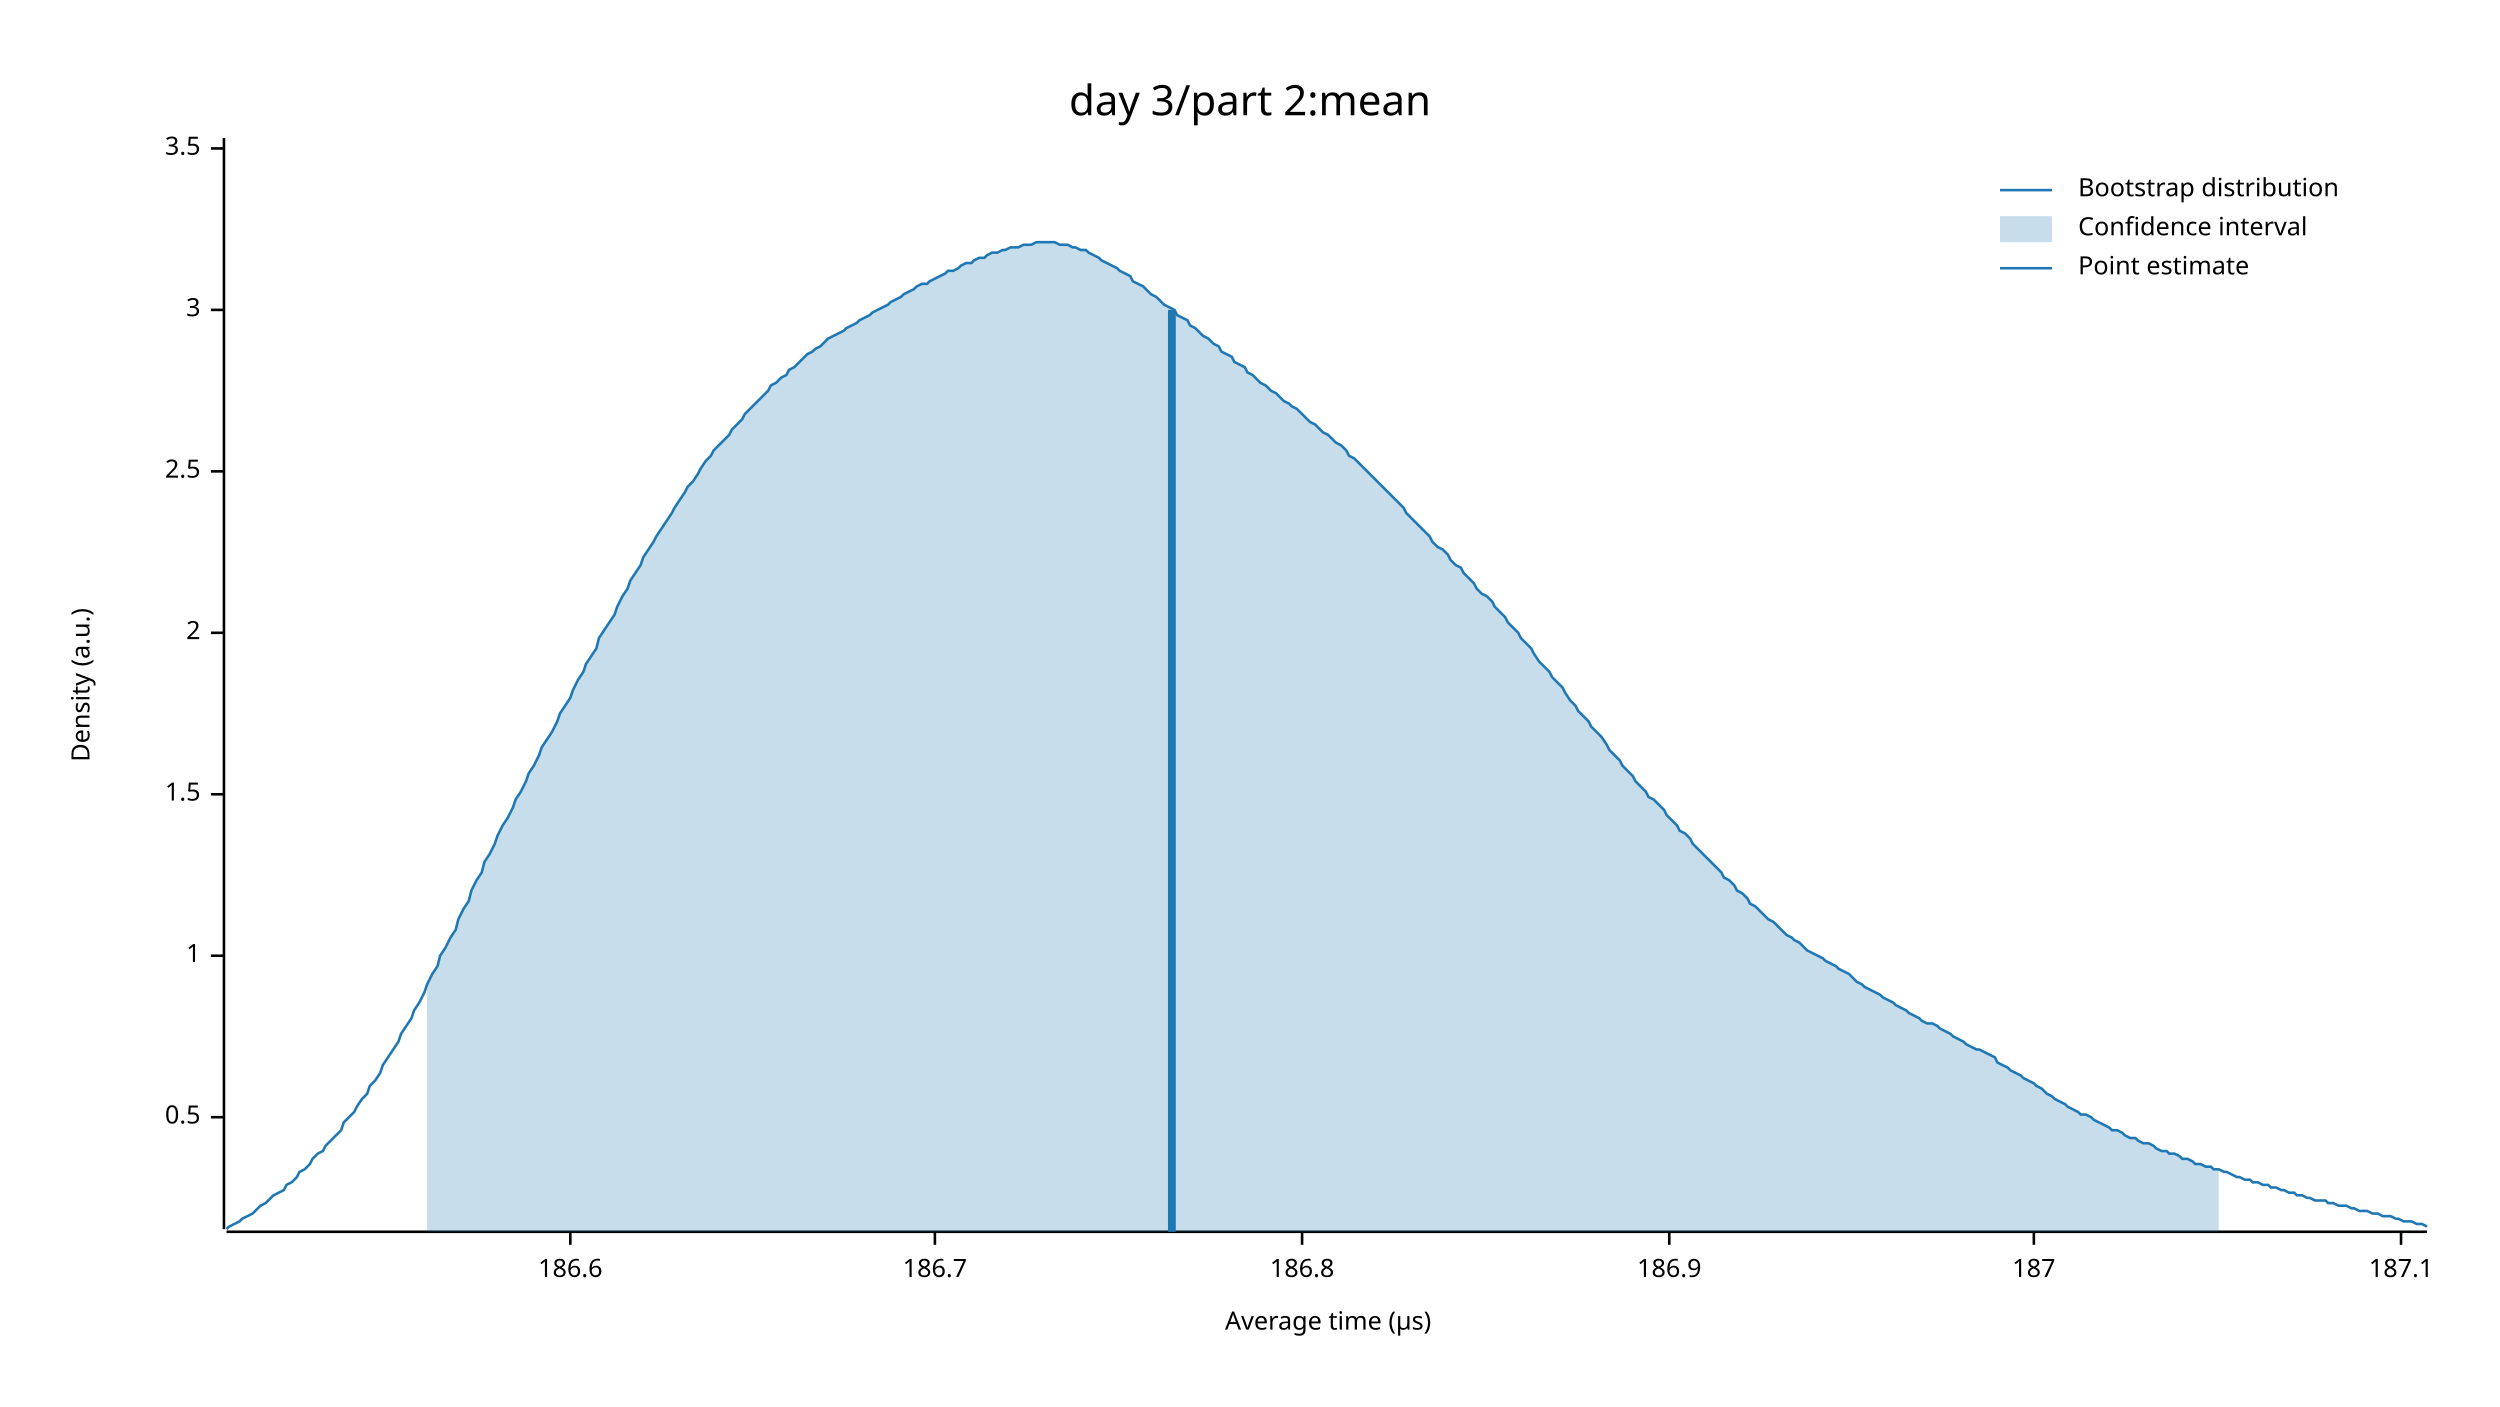
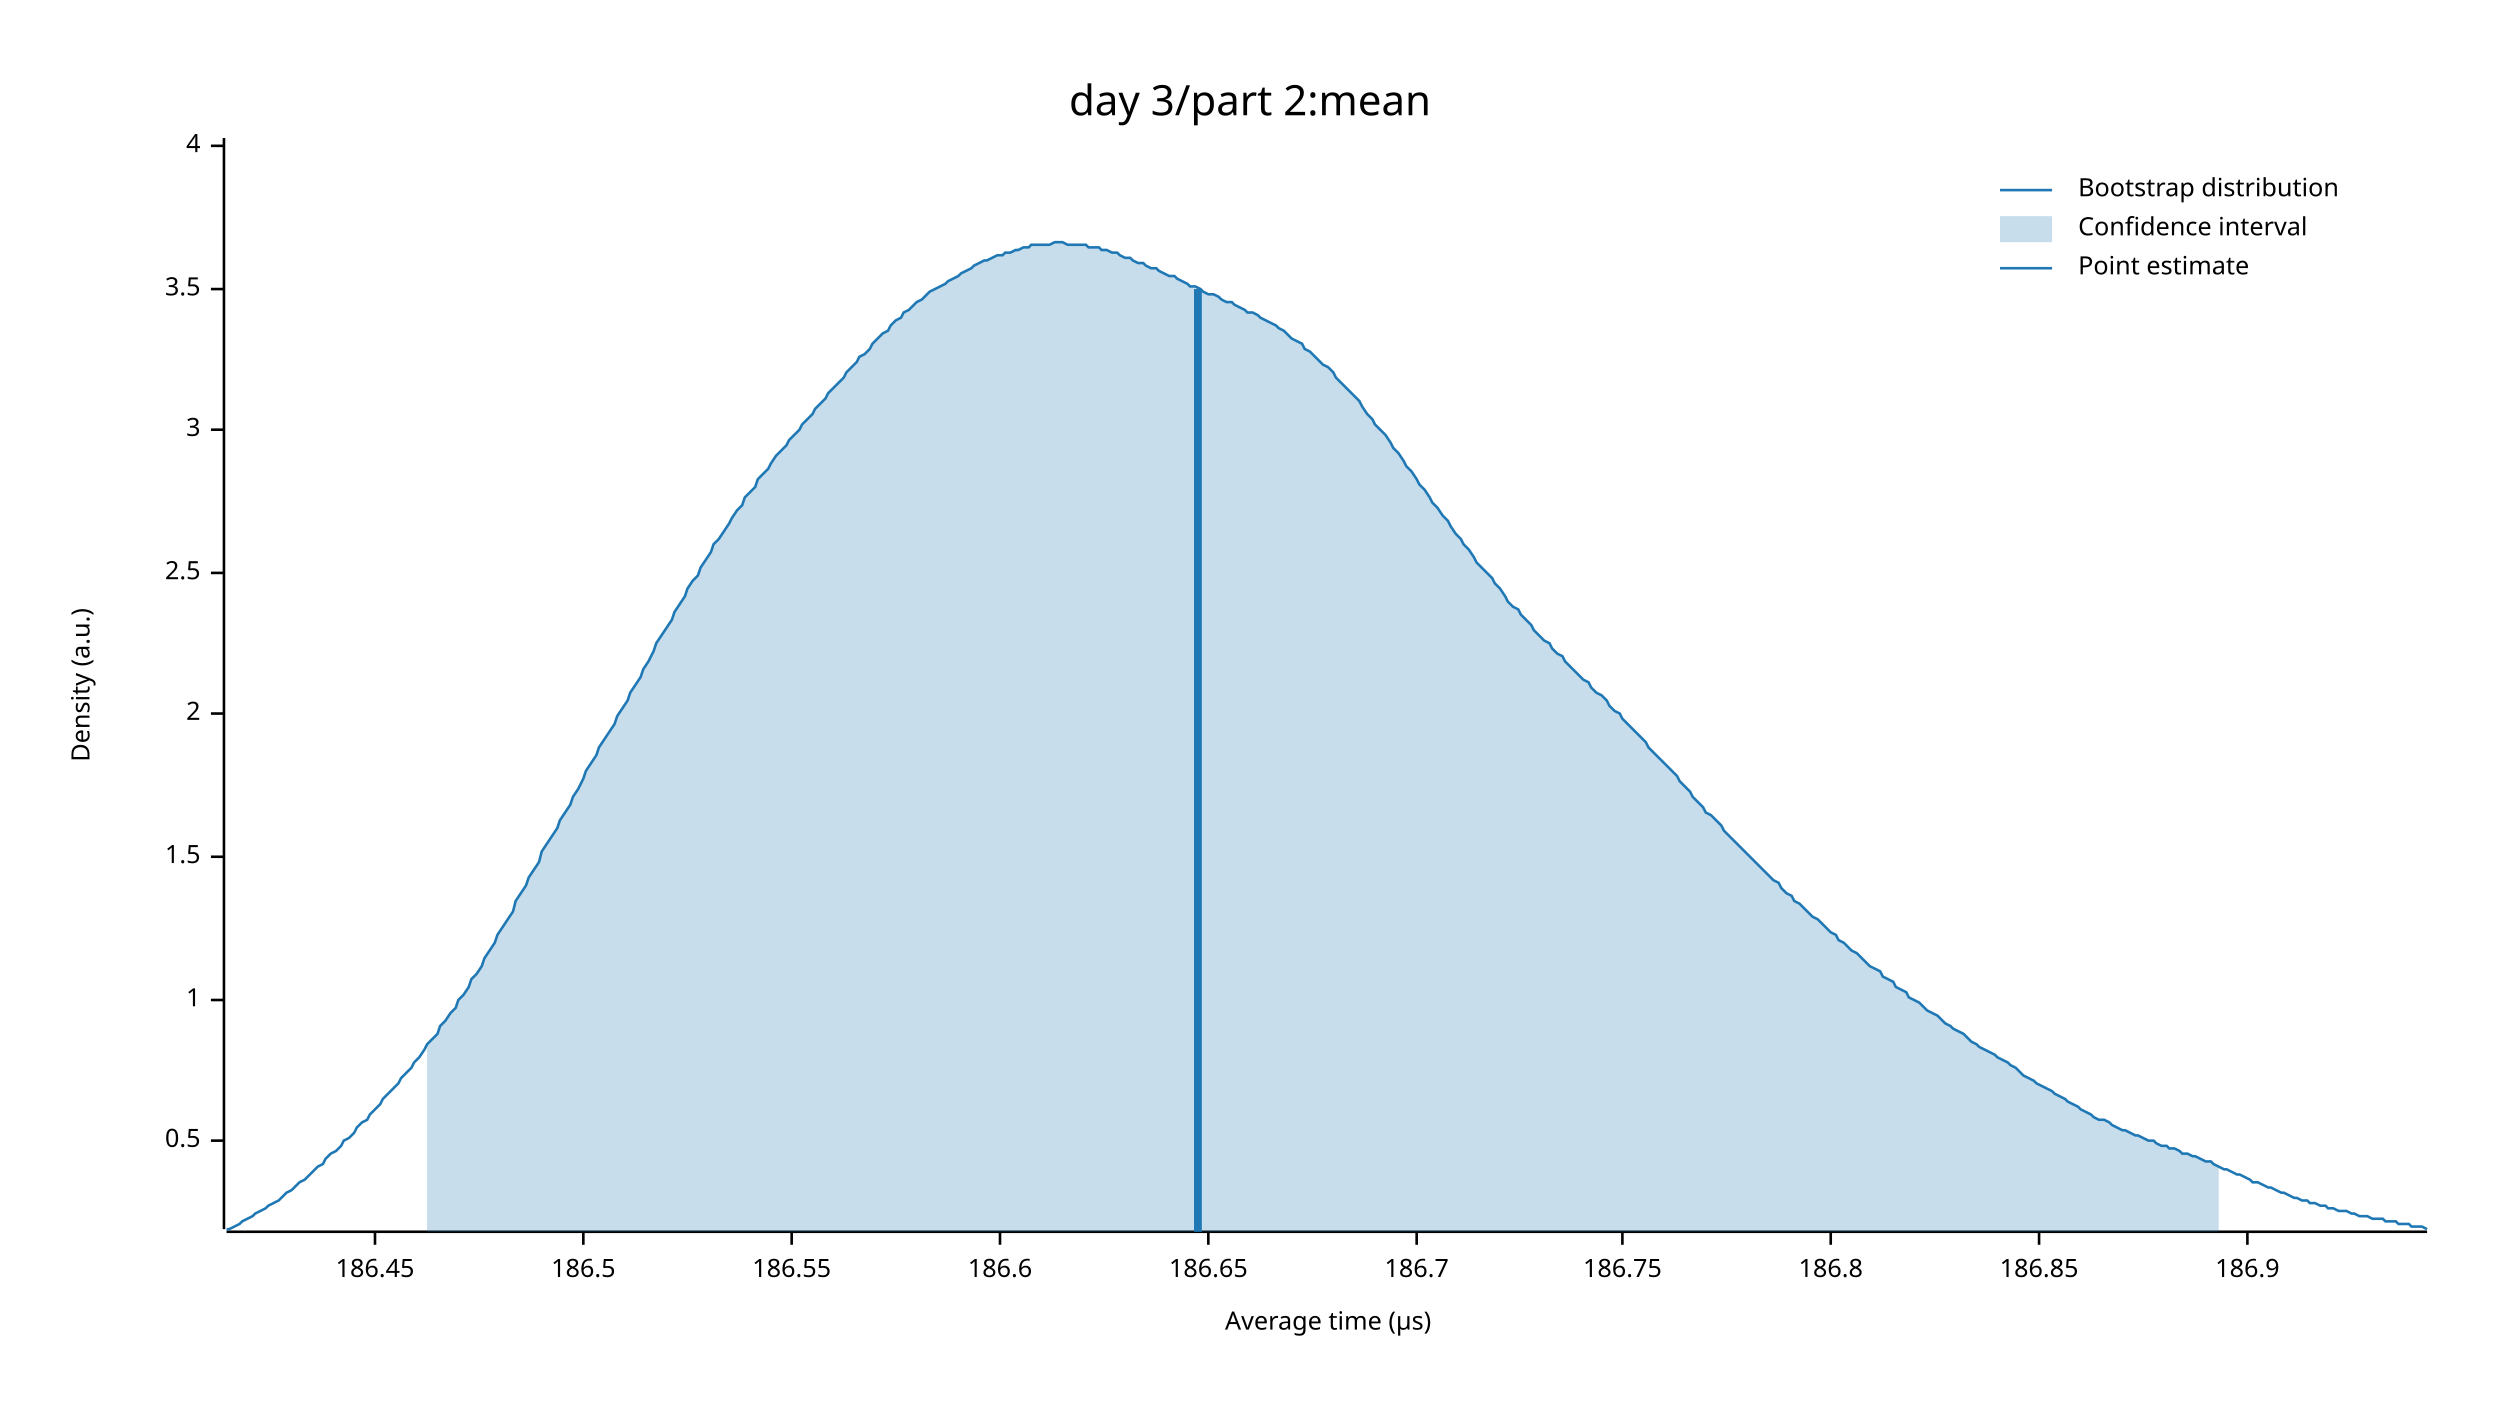
<svg xmlns="http://www.w3.org/2000/svg" width="960" height="540" viewBox="0 0 960 540">
  <text x="480" y="32" dy="0.76em" text-anchor="middle" font-family="sans-serif" font-size="16.129" opacity="1" fill="#000000">
day 3/part 2:mean
</text>
  <text x="27" y="263" dy="0.76em" text-anchor="middle" font-family="sans-serif" font-size="9.677" opacity="1" fill="#000000" transform="rotate(270, 27, 263)">
Density (a.u.)
</text>
  <text x="510" y="513" dy="-0.5ex" text-anchor="middle" font-family="sans-serif" font-size="9.677" opacity="1" fill="#000000">
Average time (µs)
</text>
  <polyline fill="none" opacity="1" stroke="#000000" stroke-width="1" points="86,53 86,472 " />
-   <text x="77" y="429" dy="0.5ex" text-anchor="end" font-family="sans-serif" font-size="9.677" opacity="1" fill="#000000">
+   <text x="77" y="438" dy="0.5ex" text-anchor="end" font-family="sans-serif" font-size="9.677" opacity="1" fill="#000000">
0.5
</text>
-   <polyline fill="none" opacity="1" stroke="#000000" stroke-width="1" points="81,429 86,429 " />
-   <text x="77" y="367" dy="0.5ex" text-anchor="end" font-family="sans-serif" font-size="9.677" opacity="1" fill="#000000">
+   <polyline fill="none" opacity="1" stroke="#000000" stroke-width="1" points="81,438 86,438 " />
+   <text x="77" y="384" dy="0.5ex" text-anchor="end" font-family="sans-serif" font-size="9.677" opacity="1" fill="#000000">
1
</text>
-   <polyline fill="none" opacity="1" stroke="#000000" stroke-width="1" points="81,367 86,367 " />
-   <text x="77" y="305" dy="0.5ex" text-anchor="end" font-family="sans-serif" font-size="9.677" opacity="1" fill="#000000">
+   <polyline fill="none" opacity="1" stroke="#000000" stroke-width="1" points="81,384 86,384 " />
+   <text x="77" y="329" dy="0.5ex" text-anchor="end" font-family="sans-serif" font-size="9.677" opacity="1" fill="#000000">
1.5
</text>
-   <polyline fill="none" opacity="1" stroke="#000000" stroke-width="1" points="81,305 86,305 " />
-   <text x="77" y="243" dy="0.5ex" text-anchor="end" font-family="sans-serif" font-size="9.677" opacity="1" fill="#000000">
+   <polyline fill="none" opacity="1" stroke="#000000" stroke-width="1" points="81,329 86,329 " />
+   <text x="77" y="274" dy="0.5ex" text-anchor="end" font-family="sans-serif" font-size="9.677" opacity="1" fill="#000000">
2
</text>
-   <polyline fill="none" opacity="1" stroke="#000000" stroke-width="1" points="81,243 86,243 " />
-   <text x="77" y="181" dy="0.5ex" text-anchor="end" font-family="sans-serif" font-size="9.677" opacity="1" fill="#000000">
+   <polyline fill="none" opacity="1" stroke="#000000" stroke-width="1" points="81,274 86,274 " />
+   <text x="77" y="220" dy="0.5ex" text-anchor="end" font-family="sans-serif" font-size="9.677" opacity="1" fill="#000000">
2.5
</text>
-   <polyline fill="none" opacity="1" stroke="#000000" stroke-width="1" points="81,181 86,181 " />
-   <text x="77" y="119" dy="0.5ex" text-anchor="end" font-family="sans-serif" font-size="9.677" opacity="1" fill="#000000">
+   <polyline fill="none" opacity="1" stroke="#000000" stroke-width="1" points="81,220 86,220 " />
+   <text x="77" y="165" dy="0.5ex" text-anchor="end" font-family="sans-serif" font-size="9.677" opacity="1" fill="#000000">
3
</text>
-   <polyline fill="none" opacity="1" stroke="#000000" stroke-width="1" points="81,119 86,119 " />
-   <text x="77" y="57" dy="0.5ex" text-anchor="end" font-family="sans-serif" font-size="9.677" opacity="1" fill="#000000">
+   <polyline fill="none" opacity="1" stroke="#000000" stroke-width="1" points="81,165 86,165 " />
+   <text x="77" y="111" dy="0.5ex" text-anchor="end" font-family="sans-serif" font-size="9.677" opacity="1" fill="#000000">
3.5
</text>
-   <polyline fill="none" opacity="1" stroke="#000000" stroke-width="1" points="81,57 86,57 " />
+   <polyline fill="none" opacity="1" stroke="#000000" stroke-width="1" points="81,111 86,111 " />
+   <text x="77" y="56" dy="0.5ex" text-anchor="end" font-family="sans-serif" font-size="9.677" opacity="1" fill="#000000">
+ 4
+ </text>
+   <polyline fill="none" opacity="1" stroke="#000000" stroke-width="1" points="81,56 86,56 " />
  <polyline fill="none" opacity="1" stroke="#000000" stroke-width="1" points="87,473 932,473 " />
-   <text x="219" y="483" dy="0.76em" text-anchor="middle" font-family="sans-serif" font-size="9.677" opacity="1" fill="#000000">
+   <text x="144" y="483" dy="0.76em" text-anchor="middle" font-family="sans-serif" font-size="9.677" opacity="1" fill="#000000">
+ 186.45
+ </text>
+   <polyline fill="none" opacity="1" stroke="#000000" stroke-width="1" points="144,473 144,478 " />
+   <text x="224" y="483" dy="0.76em" text-anchor="middle" font-family="sans-serif" font-size="9.677" opacity="1" fill="#000000">
+ 186.5
+ </text>
+   <polyline fill="none" opacity="1" stroke="#000000" stroke-width="1" points="224,473 224,478 " />
+   <text x="304" y="483" dy="0.76em" text-anchor="middle" font-family="sans-serif" font-size="9.677" opacity="1" fill="#000000">
+ 186.55
+ </text>
+   <polyline fill="none" opacity="1" stroke="#000000" stroke-width="1" points="304,473 304,478 " />
+   <text x="384" y="483" dy="0.76em" text-anchor="middle" font-family="sans-serif" font-size="9.677" opacity="1" fill="#000000">
186.6
</text>
-   <polyline fill="none" opacity="1" stroke="#000000" stroke-width="1" points="219,473 219,478 " />
-   <text x="359" y="483" dy="0.76em" text-anchor="middle" font-family="sans-serif" font-size="9.677" opacity="1" fill="#000000">
+   <polyline fill="none" opacity="1" stroke="#000000" stroke-width="1" points="384,473 384,478 " />
+   <text x="464" y="483" dy="0.76em" text-anchor="middle" font-family="sans-serif" font-size="9.677" opacity="1" fill="#000000">
+ 186.65
+ </text>
+   <polyline fill="none" opacity="1" stroke="#000000" stroke-width="1" points="464,473 464,478 " />
+   <text x="544" y="483" dy="0.76em" text-anchor="middle" font-family="sans-serif" font-size="9.677" opacity="1" fill="#000000">
186.7
</text>
-   <polyline fill="none" opacity="1" stroke="#000000" stroke-width="1" points="359,473 359,478 " />
-   <text x="500" y="483" dy="0.76em" text-anchor="middle" font-family="sans-serif" font-size="9.677" opacity="1" fill="#000000">
+   <polyline fill="none" opacity="1" stroke="#000000" stroke-width="1" points="544,473 544,478 " />
+   <text x="623" y="483" dy="0.76em" text-anchor="middle" font-family="sans-serif" font-size="9.677" opacity="1" fill="#000000">
+ 186.75
+ </text>
+   <polyline fill="none" opacity="1" stroke="#000000" stroke-width="1" points="623,473 623,478 " />
+   <text x="703" y="483" dy="0.76em" text-anchor="middle" font-family="sans-serif" font-size="9.677" opacity="1" fill="#000000">
186.8
</text>
-   <polyline fill="none" opacity="1" stroke="#000000" stroke-width="1" points="500,473 500,478 " />
-   <text x="641" y="483" dy="0.76em" text-anchor="middle" font-family="sans-serif" font-size="9.677" opacity="1" fill="#000000">
+   <polyline fill="none" opacity="1" stroke="#000000" stroke-width="1" points="703,473 703,478 " />
+   <text x="783" y="483" dy="0.76em" text-anchor="middle" font-family="sans-serif" font-size="9.677" opacity="1" fill="#000000">
+ 186.85
+ </text>
+   <polyline fill="none" opacity="1" stroke="#000000" stroke-width="1" points="783,473 783,478 " />
+   <text x="863" y="483" dy="0.76em" text-anchor="middle" font-family="sans-serif" font-size="9.677" opacity="1" fill="#000000">
186.9
</text>
-   <polyline fill="none" opacity="1" stroke="#000000" stroke-width="1" points="641,473 641,478 " />
-   <text x="781" y="483" dy="0.76em" text-anchor="middle" font-family="sans-serif" font-size="9.677" opacity="1" fill="#000000">
- 187
- </text>
-   <polyline fill="none" opacity="1" stroke="#000000" stroke-width="1" points="781,473 781,478 " />
-   <text x="922" y="483" dy="0.76em" text-anchor="middle" font-family="sans-serif" font-size="9.677" opacity="1" fill="#000000">
- 187.1
- </text>
-   <polyline fill="none" opacity="1" stroke="#000000" stroke-width="1" points="922,473 922,478 " />
-   <polyline fill="none" opacity="1" stroke="#1F78B4" stroke-width="1" points="87,472 88,471 90,470 92,469 93,468 95,467 97,466 98,465 100,463 102,462 103,461 105,459 107,458 109,457 110,455 112,454 114,452 115,450 117,449 119,447 120,445 122,443 124,442 125,440 127,438 129,436 131,434 132,431 134,429 136,427 137,425 139,422 141,420 142,417 144,415 146,412 147,409 149,406 151,403 153,400 154,397 156,394 158,391 159,388 161,385 163,381 164,378 166,374 168,371 169,367 171,364 173,360 175,357 176,353 178,349 180,346 181,342 183,338 185,335 186,331 188,328 190,324 191,321 193,317 195,314 197,310 198,307 200,304 202,300 203,297 205,294 207,290 208,287 210,284 212,281 214,277 215,274 217,271 219,268 220,265 222,261 224,258 225,255 227,252 229,249 230,245 232,242 234,239 236,236 237,233 239,229 241,226 242,223 244,220 246,217 247,214 249,211 251,208 252,206 254,203 256,200 258,197 259,195 261,192 263,189 264,187 266,185 268,182 269,180 271,177 273,175 274,173 276,171 278,169 280,167 281,165 283,163 285,161 286,159 288,157 290,155 291,154 293,152 295,150 296,148 298,147 300,145 302,144 303,142 305,141 307,139 308,138 310,136 312,135 313,134 315,133 317,131 318,130 320,129 322,128 324,127 325,126 327,125 329,124 330,123 332,122 334,121 335,120 337,119 339,118 341,117 342,116 344,115 346,114 347,113 349,112 351,111 352,110 354,109 356,109 357,108 359,107 361,106 363,105 364,104 366,104 368,103 369,102 371,101 373,101 374,100 376,99 378,99 379,98 381,97 383,97 385,96 386,96 388,95 390,95 391,95 393,94 395,94 396,94 398,93 400,93 401,93 403,93 405,93 407,94 408,94 410,94 412,95 413,95 415,96 417,96 418,97 420,98 422,99 423,100 425,101 427,102 429,103 430,104 432,105 434,106 435,108 437,109 439,110 440,111 442,113 444,114 445,115 447,117 449,118 451,119 452,121 454,122 456,123 457,125 459,126 461,128 462,129 464,130 466,132 468,133 469,135 471,136 473,137 474,139 476,140 478,141 479,143 481,144 483,146 484,147 486,148 488,150 490,151 491,152 493,154 495,155 496,156 498,157 500,159 501,160 503,162 505,163 506,164 508,166 510,167 512,169 513,170 515,171 517,173 518,175 520,176 522,178 523,179 525,181 527,183 528,184 530,186 532,188 534,190 535,191 537,193 539,195 540,197 542,199 544,201 545,202 547,204 549,206 550,208 552,210 554,211 556,213 557,215 559,217 561,218 562,220 564,222 566,224 567,226 569,228 571,229 573,231 574,233 576,235 578,237 579,239 581,241 583,243 584,245 586,247 588,249 589,251 591,254 593,256 595,258 596,260 598,262 600,264 601,266 603,269 605,271 606,273 608,275 610,277 611,279 613,281 615,283 617,286 618,288 620,290 622,292 623,294 625,296 627,298 628,300 630,302 632,304 633,306 635,307 637,309 639,311 640,313 642,315 644,317 645,319 647,320 649,322 650,324 652,326 654,328 655,329 657,331 659,333 661,335 662,337 664,338 666,340 667,342 669,343 671,345 672,347 674,348 676,350 677,351 679,353 681,354 683,356 684,357 686,359 688,360 689,361 691,362 693,364 694,365 696,366 698,367 700,368 701,369 703,370 705,371 706,372 708,373 710,374 711,375 713,377 715,378 716,379 718,380 720,381 722,382 723,383 725,384 727,385 728,386 730,387 732,388 733,389 735,390 737,391 738,392 740,393 742,393 744,394 745,395 747,396 749,397 750,398 752,399 754,400 755,401 757,402 759,403 760,403 762,404 764,405 766,406 767,408 769,409 771,410 772,411 774,412 776,413 777,414 779,415 781,416 782,417 784,418 786,420 788,421 789,422 791,423 793,424 794,425 796,426 798,427 799,428 801,428 803,429 804,430 806,431 808,432 810,433 811,434 813,434 815,435 816,436 818,437 820,437 821,438 823,439 825,439 827,440 828,441 830,442 832,442 833,443 835,443 837,444 838,445 840,445 842,446 843,447 845,447 847,448 849,448 850,449 852,449 854,450 855,450 857,451 859,452 860,452 862,453 864,453 865,454 867,454 869,455 871,455 872,456 874,456 876,457 877,457 879,458 881,458 882,459 884,459 886,460 887,460 889,461 891,461 893,461 894,462 896,462 898,463 899,463 901,463 903,464 904,464 906,465 908,465 909,465 911,466 913,466 915,467 916,467 918,467 920,468 921,468 923,469 925,469 926,469 928,470 930,470 932,471 " />
-   <polygon opacity="0.25" fill="#1F78B4" points="164,378 166,374 168,371 169,367 171,364 173,360 175,357 176,353 178,349 180,346 181,342 183,338 185,335 186,331 188,328 190,324 191,321 193,317 195,314 197,310 198,307 200,304 202,300 203,297 205,294 207,290 208,287 210,284 212,281 214,277 215,274 217,271 219,268 220,265 222,261 224,258 225,255 227,252 229,249 230,245 232,242 234,239 236,236 237,233 239,229 241,226 242,223 244,220 246,217 247,214 249,211 251,208 252,206 254,203 256,200 258,197 259,195 261,192 263,189 264,187 266,185 268,182 269,180 271,177 273,175 274,173 276,171 278,169 280,167 281,165 283,163 285,161 286,159 288,157 290,155 291,154 293,152 295,150 296,148 298,147 300,145 302,144 303,142 305,141 307,139 308,138 310,136 312,135 313,134 315,133 317,131 318,130 320,129 322,128 324,127 325,126 327,125 329,124 330,123 332,122 334,121 335,120 337,119 339,118 341,117 342,116 344,115 346,114 347,113 349,112 351,111 352,110 354,109 356,109 357,108 359,107 361,106 363,105 364,104 366,104 368,103 369,102 371,101 373,101 374,100 376,99 378,99 379,98 381,97 383,97 385,96 386,96 388,95 390,95 391,95 393,94 395,94 396,94 398,93 400,93 401,93 403,93 405,93 407,94 408,94 410,94 412,95 413,95 415,96 417,96 418,97 420,98 422,99 423,100 425,101 427,102 429,103 430,104 432,105 434,106 435,108 437,109 439,110 440,111 442,113 444,114 445,115 447,117 449,118 451,119 452,121 454,122 456,123 457,125 459,126 461,128 462,129 464,130 466,132 468,133 469,135 471,136 473,137 474,139 476,140 478,141 479,143 481,144 483,146 484,147 486,148 488,150 490,151 491,152 493,154 495,155 496,156 498,157 500,159 501,160 503,162 505,163 506,164 508,166 510,167 512,169 513,170 515,171 517,173 518,175 520,176 522,178 523,179 525,181 527,183 528,184 530,186 532,188 534,190 535,191 537,193 539,195 540,197 542,199 544,201 545,202 547,204 549,206 550,208 552,210 554,211 556,213 557,215 559,217 561,218 562,220 564,222 566,224 567,226 569,228 571,229 573,231 574,233 576,235 578,237 579,239 581,241 583,243 584,245 586,247 588,249 589,251 591,254 593,256 595,258 596,260 598,262 600,264 601,266 603,269 605,271 606,273 608,275 610,277 611,279 613,281 615,283 617,286 618,288 620,290 622,292 623,294 625,296 627,298 628,300 630,302 632,304 633,306 635,307 637,309 639,311 640,313 642,315 644,317 645,319 647,320 649,322 650,324 652,326 654,328 655,329 657,331 659,333 661,335 662,337 664,338 666,340 667,342 669,343 671,345 672,347 674,348 676,350 677,351 679,353 681,354 683,356 684,357 686,359 688,360 689,361 691,362 693,364 694,365 696,366 698,367 700,368 701,369 703,370 705,371 706,372 708,373 710,374 711,375 713,377 715,378 716,379 718,380 720,381 722,382 723,383 725,384 727,385 728,386 730,387 732,388 733,389 735,390 737,391 738,392 740,393 742,393 744,394 745,395 747,396 749,397 750,398 752,399 754,400 755,401 757,402 759,403 760,403 762,404 764,405 766,406 767,408 769,409 771,410 772,411 774,412 776,413 777,414 779,415 781,416 782,417 784,418 786,420 788,421 789,422 791,423 793,424 794,425 796,426 798,427 799,428 801,428 803,429 804,430 806,431 808,432 810,433 811,434 813,434 815,435 816,436 818,437 820,437 821,438 823,439 825,439 827,440 828,441 830,442 832,442 833,443 835,443 837,444 838,445 840,445 842,446 843,447 845,447 847,448 849,448 850,449 852,449 852,473 164,473 " />
-   <polyline fill="none" opacity="1" stroke="#1F78B4" stroke-width="3" points="450,473 450,119 " />
+   <polyline fill="none" opacity="1" stroke="#000000" stroke-width="1" points="863,473 863,478 " />
+   <polyline fill="none" opacity="1" stroke="#1F78B4" stroke-width="1" points="87,472 88,472 90,471 92,470 93,469 95,468 97,467 98,466 100,465 102,464 103,463 105,462 107,461 109,459 110,458 112,457 114,455 115,454 117,453 119,451 120,450 122,448 124,447 125,445 127,443 129,442 131,440 132,438 134,437 136,435 137,433 139,431 141,430 142,428 144,426 146,424 147,422 149,420 151,418 153,416 154,414 156,412 158,410 159,408 161,406 163,403 164,401 166,399 168,397 169,394 171,392 173,389 175,387 176,384 178,382 180,379 181,376 183,374 185,371 186,368 188,365 190,362 191,359 193,356 195,353 197,350 198,346 200,343 202,340 203,337 205,334 207,331 208,327 210,324 212,321 214,318 215,315 217,312 219,309 220,306 222,303 224,299 225,296 227,293 229,290 230,287 232,284 234,281 236,278 237,275 239,272 241,269 242,266 244,263 246,260 247,257 249,254 251,250 252,247 254,244 256,241 258,238 259,235 261,232 263,229 264,226 266,223 268,221 269,218 271,215 273,212 274,209 276,207 278,204 280,201 281,199 283,196 285,194 286,191 288,189 290,187 291,184 293,182 295,180 296,178 298,175 300,173 302,171 303,169 305,167 307,165 308,163 310,161 312,159 313,157 315,155 317,153 318,151 320,149 322,147 324,145 325,143 327,141 329,139 330,137 332,136 334,134 335,132 337,130 339,128 341,127 342,125 344,123 346,122 347,120 349,119 351,117 352,116 354,115 356,113 357,112 359,111 361,110 363,109 364,108 366,107 368,106 369,105 371,104 373,103 374,102 376,101 378,100 379,100 381,99 383,98 385,98 386,97 388,97 390,96 391,96 393,95 395,95 396,94 398,94 400,94 401,94 403,94 405,93 407,93 408,93 410,94 412,94 413,94 415,94 417,94 418,95 420,95 422,95 423,96 425,96 427,97 429,97 430,98 432,99 434,99 435,100 437,101 439,101 440,102 442,103 444,103 445,104 447,105 449,106 451,106 452,107 454,108 456,109 457,110 459,110 461,111 462,112 464,113 466,113 468,114 469,115 471,116 473,116 474,117 476,118 478,119 479,120 481,120 483,121 484,122 486,123 488,124 490,125 491,126 493,127 495,129 496,130 498,131 500,132 501,134 503,135 505,137 506,138 508,140 510,141 512,143 513,145 515,147 517,149 518,150 520,152 522,154 523,156 525,159 527,161 528,163 530,165 532,167 534,170 535,172 537,174 539,177 540,179 542,181 544,184 545,186 547,188 549,191 550,193 552,195 554,198 556,200 557,202 559,205 561,207 562,209 564,211 566,214 567,216 569,218 571,220 573,222 574,224 576,226 578,229 579,231 581,233 583,234 584,236 586,238 588,240 589,242 591,244 593,246 595,247 596,249 598,251 600,252 601,254 603,256 605,258 606,259 608,261 610,262 611,264 613,266 615,267 617,269 618,271 620,273 622,274 623,276 625,278 627,280 628,281 630,283 632,285 633,287 635,289 637,291 639,293 640,294 642,296 644,298 645,300 647,302 649,304 650,306 652,308 654,310 655,312 657,313 659,315 661,317 662,319 664,321 666,323 667,324 669,326 671,328 672,329 674,331 676,333 677,334 679,336 681,338 683,339 684,341 686,343 688,344 689,346 691,347 693,349 694,350 696,352 698,353 700,355 701,356 703,358 705,359 706,361 708,362 710,364 711,365 713,366 715,368 716,369 718,371 720,372 722,373 723,375 725,376 727,377 728,379 730,380 732,381 733,383 735,384 737,385 738,386 740,388 742,389 744,390 745,391 747,393 749,394 750,395 752,396 754,397 755,398 757,400 759,401 760,402 762,403 764,404 766,405 767,406 769,407 771,408 772,409 774,410 776,412 777,413 779,414 781,415 782,416 784,417 786,418 788,419 789,420 791,421 793,422 794,423 796,424 798,425 799,426 801,427 803,428 804,429 806,430 808,430 810,431 811,432 813,433 815,434 816,434 818,435 820,436 821,436 823,437 825,438 827,438 828,439 830,440 832,440 833,441 835,441 837,442 838,443 840,443 842,444 843,444 845,445 847,446 849,446 850,447 852,448 854,449 855,449 857,450 859,451 860,451 862,452 864,453 865,454 867,454 869,455 871,456 872,456 874,457 876,458 877,458 879,459 881,460 882,460 884,461 886,461 887,462 889,462 891,463 893,463 894,464 896,464 898,465 899,465 901,465 903,466 904,466 906,467 908,467 909,467 911,468 913,468 915,468 916,469 918,469 920,469 921,470 923,470 925,470 926,471 928,471 930,471 932,472 " />
+   <polygon opacity="0.25" fill="#1F78B4" points="164,401 166,399 168,397 169,394 171,392 173,389 175,387 176,384 178,382 180,379 181,376 183,374 185,371 186,368 188,365 190,362 191,359 193,356 195,353 197,350 198,346 200,343 202,340 203,337 205,334 207,331 208,327 210,324 212,321 214,318 215,315 217,312 219,309 220,306 222,303 224,299 225,296 227,293 229,290 230,287 232,284 234,281 236,278 237,275 239,272 241,269 242,266 244,263 246,260 247,257 249,254 251,250 252,247 254,244 256,241 258,238 259,235 261,232 263,229 264,226 266,223 268,221 269,218 271,215 273,212 274,209 276,207 278,204 280,201 281,199 283,196 285,194 286,191 288,189 290,187 291,184 293,182 295,180 296,178 298,175 300,173 302,171 303,169 305,167 307,165 308,163 310,161 312,159 313,157 315,155 317,153 318,151 320,149 322,147 324,145 325,143 327,141 329,139 330,137 332,136 334,134 335,132 337,130 339,128 341,127 342,125 344,123 346,122 347,120 349,119 351,117 352,116 354,115 356,113 357,112 359,111 361,110 363,109 364,108 366,107 368,106 369,105 371,104 373,103 374,102 376,101 378,100 379,100 381,99 383,98 385,98 386,97 388,97 390,96 391,96 393,95 395,95 396,94 398,94 400,94 401,94 403,94 405,93 407,93 408,93 410,94 412,94 413,94 415,94 417,94 418,95 420,95 422,95 423,96 425,96 427,97 429,97 430,98 432,99 434,99 435,100 437,101 439,101 440,102 442,103 444,103 445,104 447,105 449,106 451,106 452,107 454,108 456,109 457,110 459,110 461,111 462,112 464,113 466,113 468,114 469,115 471,116 473,116 474,117 476,118 478,119 479,120 481,120 483,121 484,122 486,123 488,124 490,125 491,126 493,127 495,129 496,130 498,131 500,132 501,134 503,135 505,137 506,138 508,140 510,141 512,143 513,145 515,147 517,149 518,150 520,152 522,154 523,156 525,159 527,161 528,163 530,165 532,167 534,170 535,172 537,174 539,177 540,179 542,181 544,184 545,186 547,188 549,191 550,193 552,195 554,198 556,200 557,202 559,205 561,207 562,209 564,211 566,214 567,216 569,218 571,220 573,222 574,224 576,226 578,229 579,231 581,233 583,234 584,236 586,238 588,240 589,242 591,244 593,246 595,247 596,249 598,251 600,252 601,254 603,256 605,258 606,259 608,261 610,262 611,264 613,266 615,267 617,269 618,271 620,273 622,274 623,276 625,278 627,280 628,281 630,283 632,285 633,287 635,289 637,291 639,293 640,294 642,296 644,298 645,300 647,302 649,304 650,306 652,308 654,310 655,312 657,313 659,315 661,317 662,319 664,321 666,323 667,324 669,326 671,328 672,329 674,331 676,333 677,334 679,336 681,338 683,339 684,341 686,343 688,344 689,346 691,347 693,349 694,350 696,352 698,353 700,355 701,356 703,358 705,359 706,361 708,362 710,364 711,365 713,366 715,368 716,369 718,371 720,372 722,373 723,375 725,376 727,377 728,379 730,380 732,381 733,383 735,384 737,385 738,386 740,388 742,389 744,390 745,391 747,393 749,394 750,395 752,396 754,397 755,398 757,400 759,401 760,402 762,403 764,404 766,405 767,406 769,407 771,408 772,409 774,410 776,412 777,413 779,414 781,415 782,416 784,417 786,418 788,419 789,420 791,421 793,422 794,423 796,424 798,425 799,426 801,427 803,428 804,429 806,430 808,430 810,431 811,432 813,433 815,434 816,434 818,435 820,436 821,436 823,437 825,438 827,438 828,439 830,440 832,440 833,441 835,441 837,442 838,443 840,443 842,444 843,444 845,445 847,446 849,446 850,447 852,448 852,473 164,473 " />
+   <polyline fill="none" opacity="1" stroke="#1F78B4" stroke-width="3" points="460,473 460,111 " />
  <text x="798" y="68" dy="0.76em" text-anchor="start" font-family="sans-serif" font-size="9.677" opacity="1" fill="#000000">
Bootstrap distribution
</text>
  <text x="798" y="83" dy="0.76em" text-anchor="start" font-family="sans-serif" font-size="9.677" opacity="1" fill="#000000">
Confidence interval
</text>
  <text x="798" y="98" dy="0.76em" text-anchor="start" font-family="sans-serif" font-size="9.677" opacity="1" fill="#000000">
Point estimate
</text>
  <polyline fill="none" opacity="1" stroke="#1F78B4" stroke-width="1" points="768,73 788,73 " />
  <rect x="768" y="83" width="20" height="10" opacity="0.25" fill="#1F78B4" stroke="none" />
  <polyline fill="none" opacity="1" stroke="#1F78B4" stroke-width="1" points="768,103 788,103 " />
</svg>
